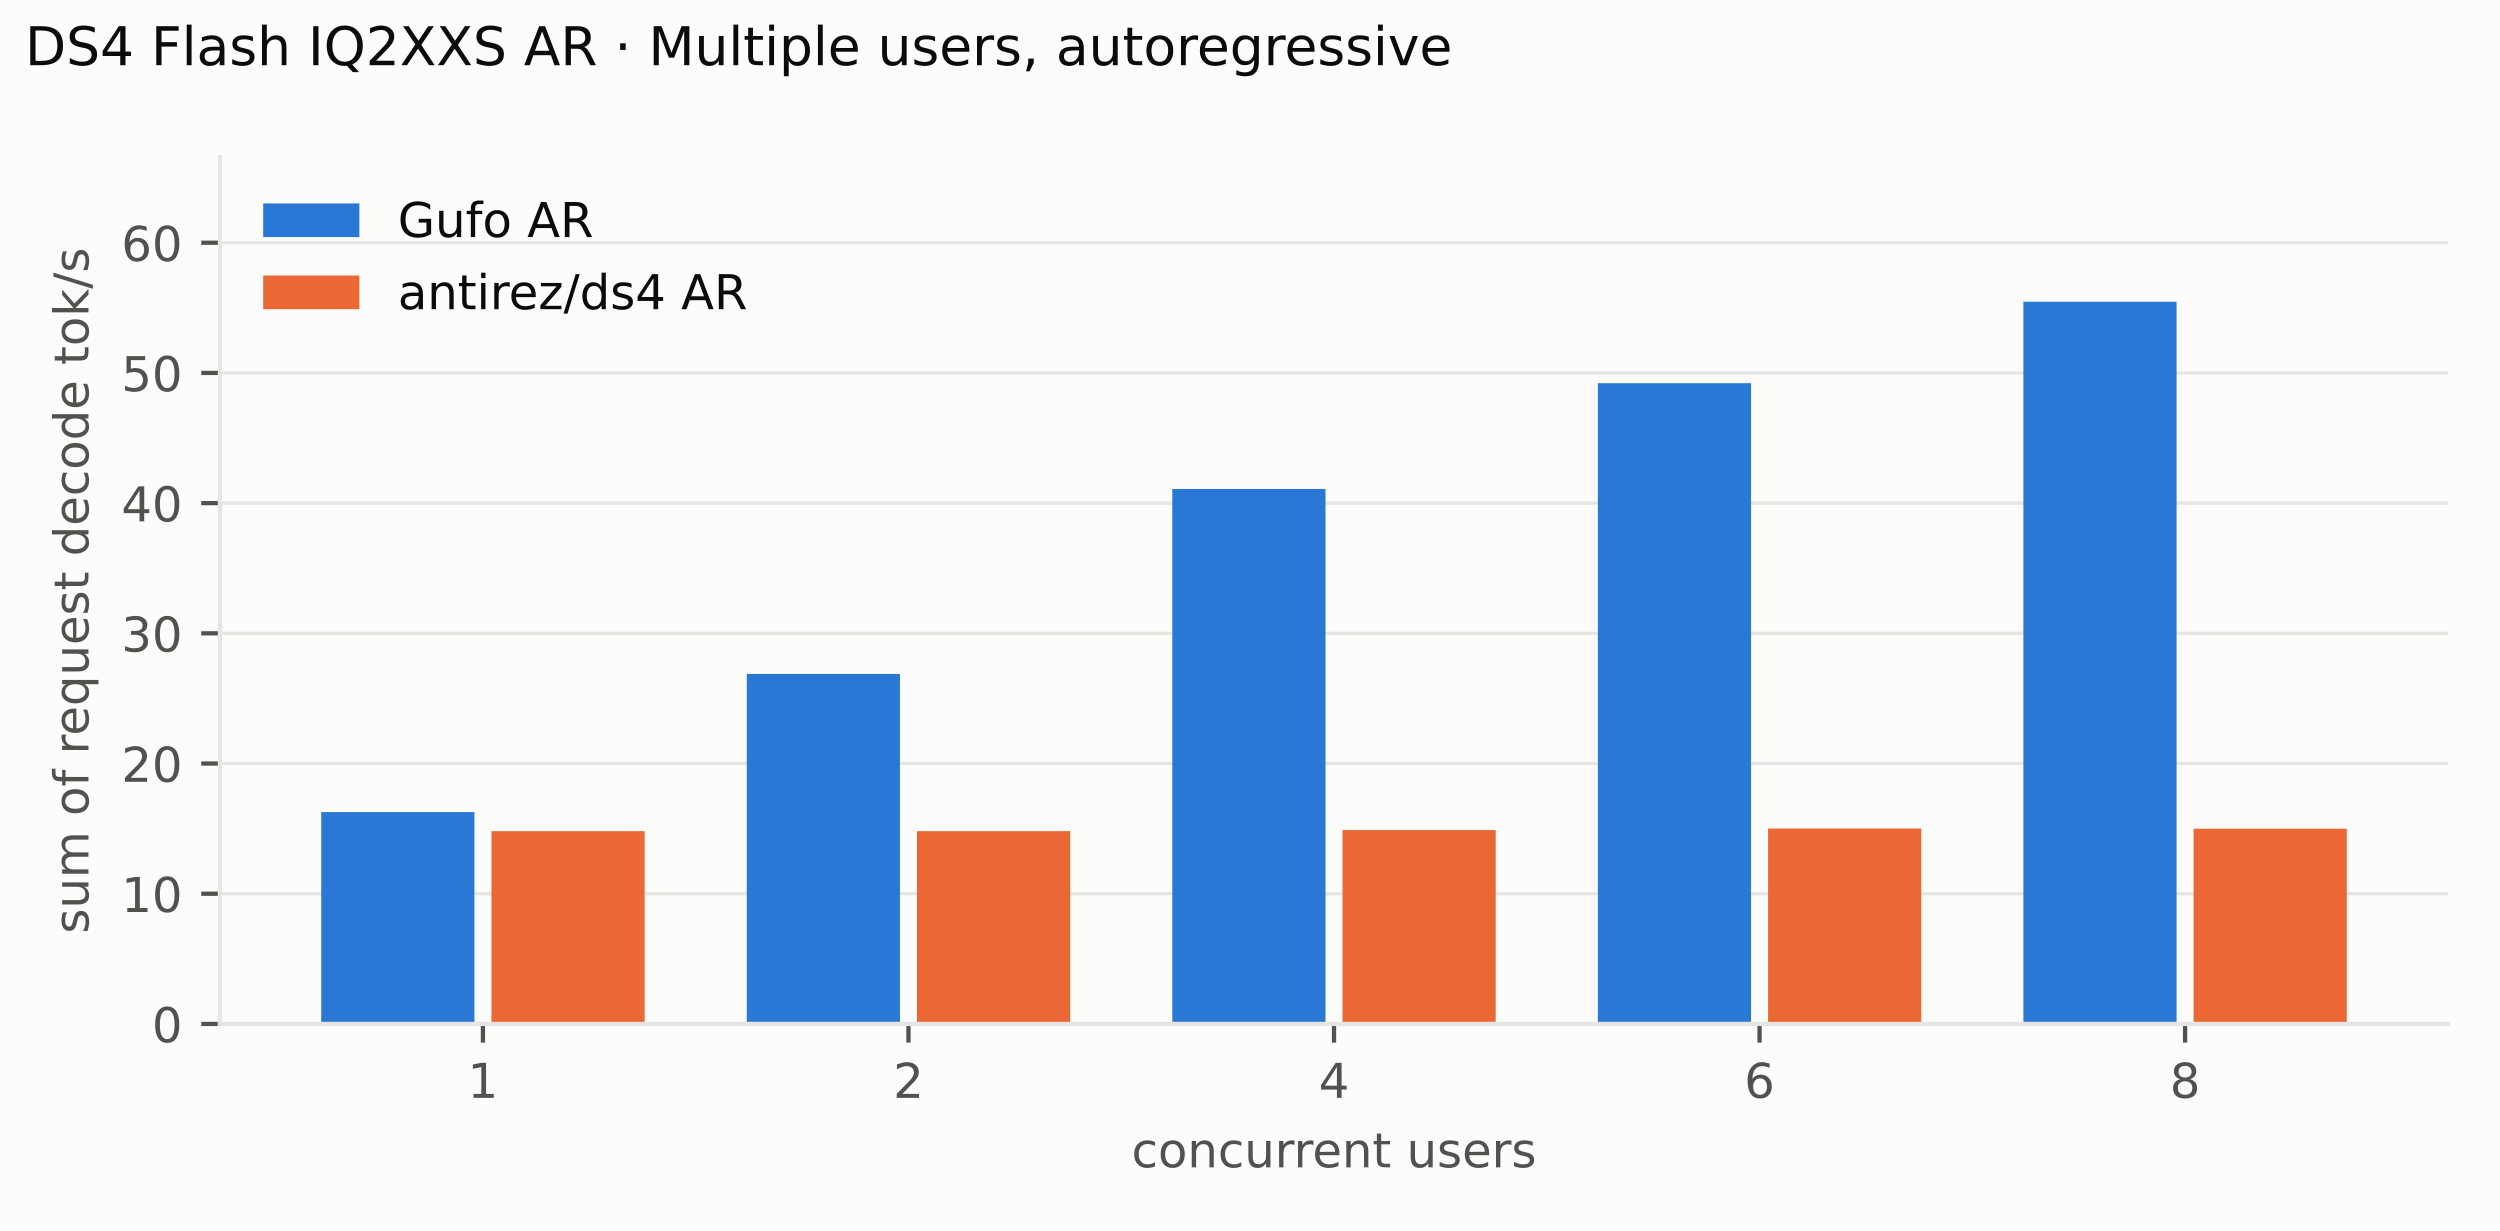
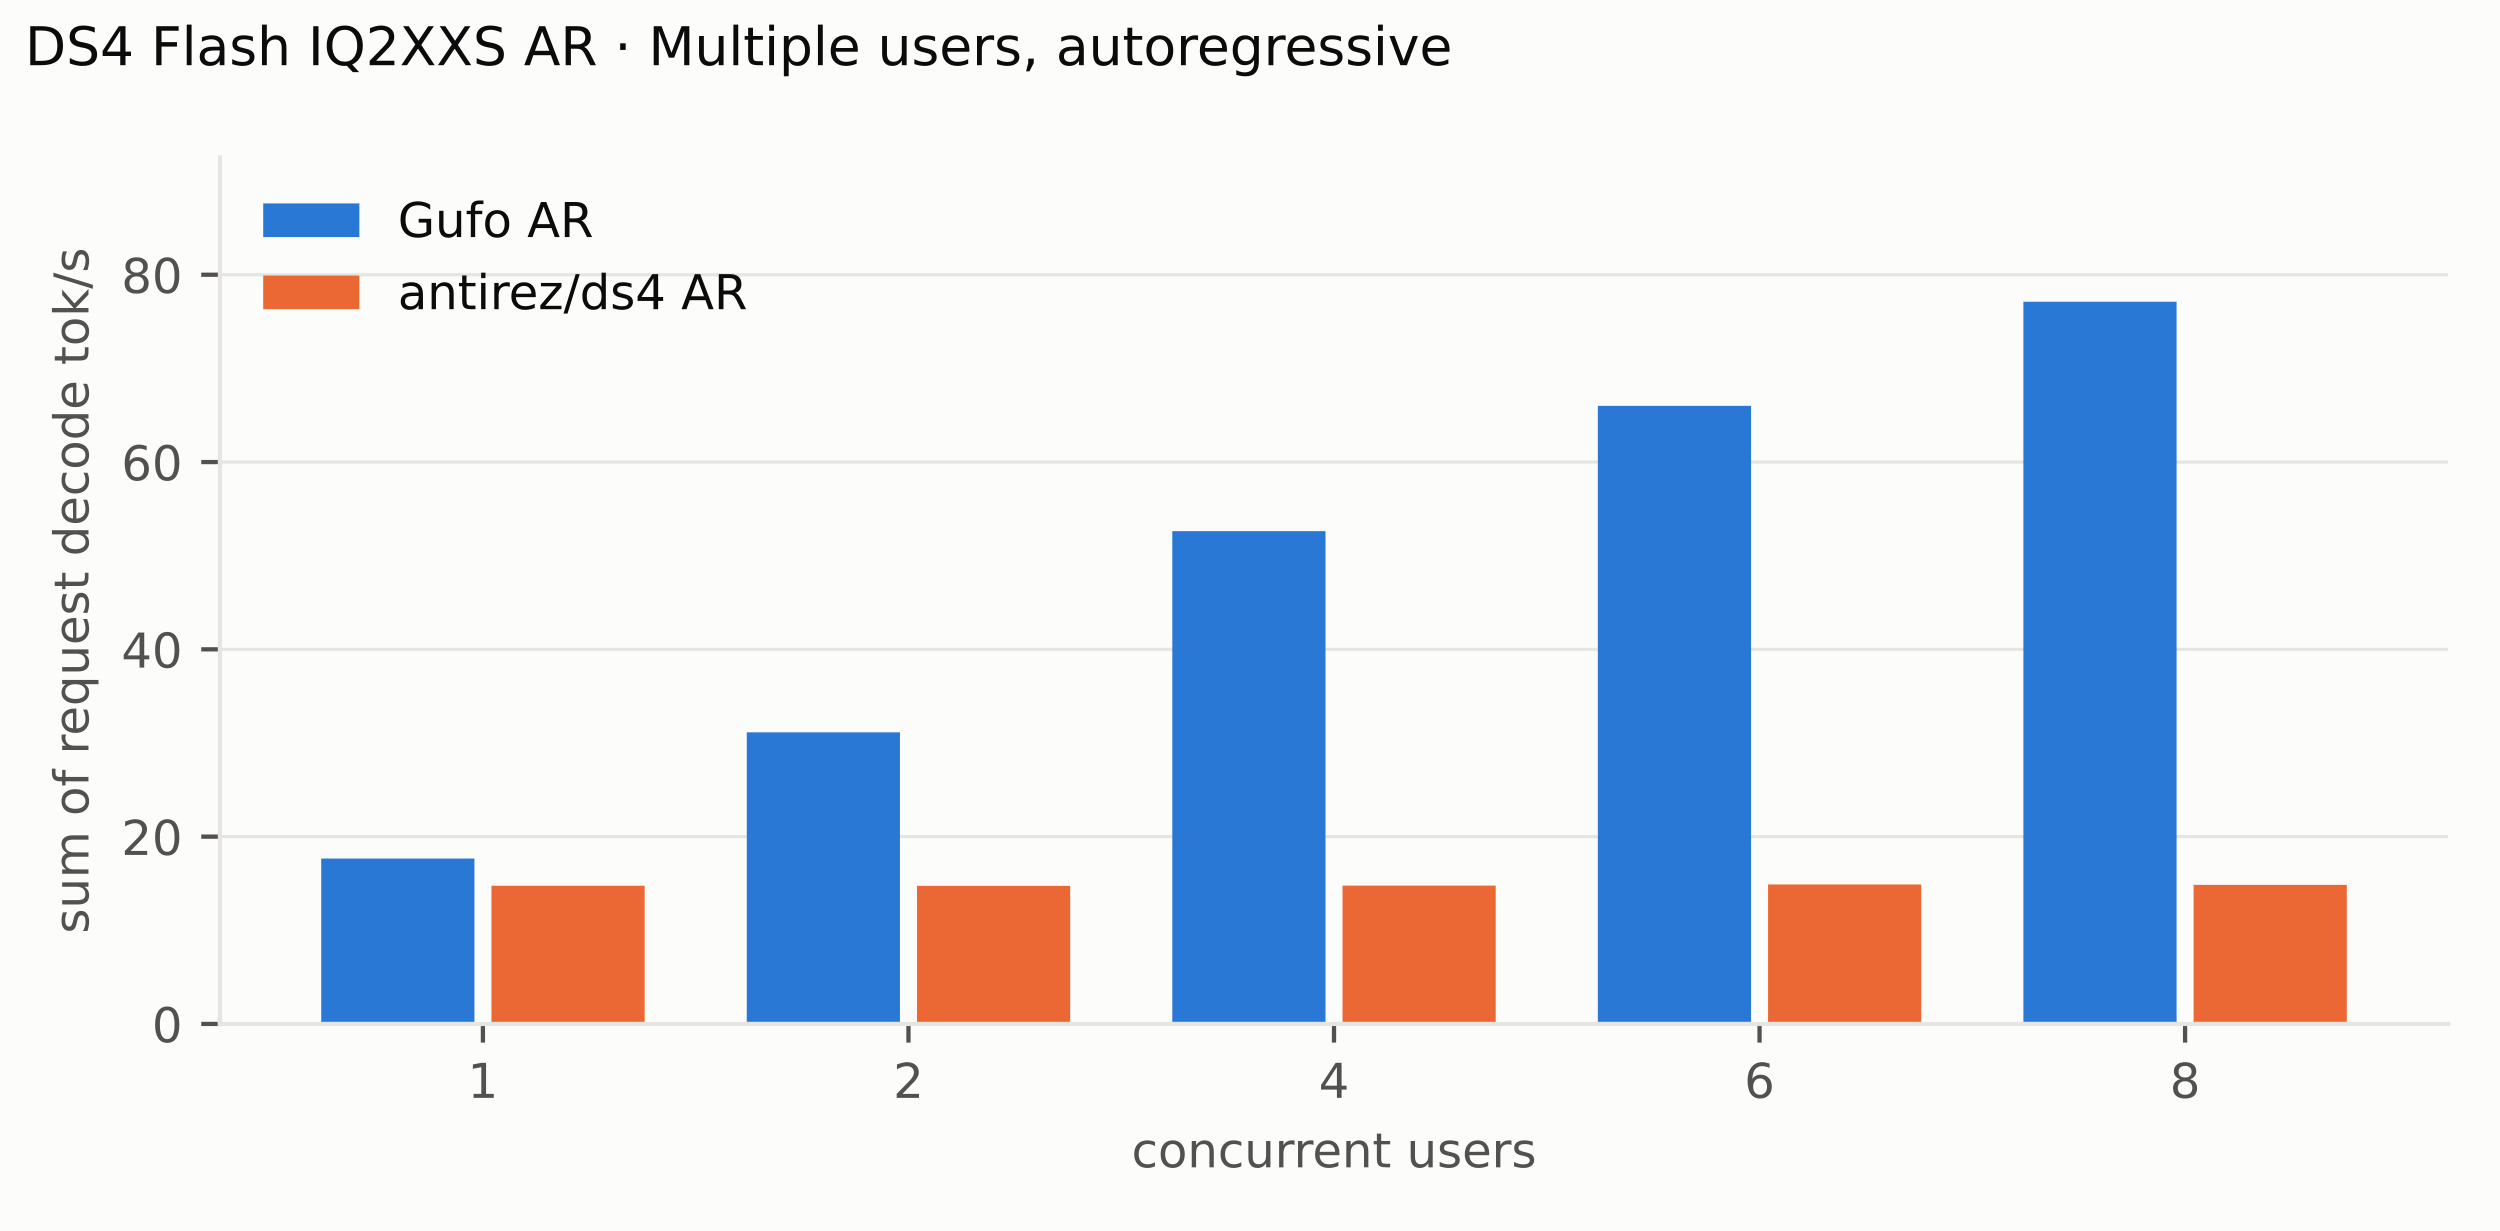
<svg xmlns="http://www.w3.org/2000/svg" xmlns:xlink="http://www.w3.org/1999/xlink" width="468pt" height="230.4pt" viewBox="0 0 468 230.4" version="1.1">
  <defs>
    <style type="text/css">*{stroke-linejoin: round; stroke-linecap: butt}</style>
  </defs>
  <g id="figure_1">
    <g id="patch_1">
      <path d="M 0 230.4 L 468 230.4 L 468 0 L 0 0 z " style="fill: #fcfcfb" />
    </g>
    <g id="axes_1">
      <g id="patch_2">
        <path d="M 41.173 191.68 L 458.28 191.68 L 458.28 29.441 L 41.173 29.441 z " style="fill: #fcfcfb" />
      </g>
      <g id="matplotlib.axis_1">
        <g id="xtick_1">
          <g id="line2d_1">
            <defs>
              <path id="m1ebf051f68" d="M 0 0 L 0 3.5 " style="stroke: #52514e; stroke-width: 0.8" />
            </defs>
            <g>
              <use xlink:href="#m1ebf051f68" x="90.404" y="191.68" style="fill: #52514e; stroke: #52514e; stroke-width: 0.8" />
            </g>
          </g>
          <g id="text_1">
            <text style="font-size: 9px; font-family: 'DejaVu Sans', 'Bitstream Vera Sans', 'Computer Modern Sans Serif', 'Lucida Grande', 'Verdana', 'Geneva', 'Lucid', 'Arial', 'Helvetica', 'Avant Garde', sans-serif; text-anchor: middle; fill: #52514e" x="90.404" y="205.518" transform="rotate(-0 90.40391 205.5179)">1</text>
          </g>
        </g>
        <g id="xtick_2">
          <g id="line2d_2">
            <g>
              <use xlink:href="#m1ebf051f68" x="170.065" y="191.68" style="fill: #52514e; stroke: #52514e; stroke-width: 0.8" />
            </g>
          </g>
          <g id="text_2">
            <text style="font-size: 9px; font-family: 'DejaVu Sans', 'Bitstream Vera Sans', 'Computer Modern Sans Serif', 'Lucida Grande', 'Verdana', 'Geneva', 'Lucid', 'Arial', 'Helvetica', 'Avant Garde', sans-serif; text-anchor: middle; fill: #52514e" x="170.065" y="205.518" transform="rotate(-0 170.0653 205.5179)">2</text>
          </g>
        </g>
        <g id="xtick_3">
          <g id="line2d_3">
            <g>
              <use xlink:href="#m1ebf051f68" x="249.727" y="191.68" style="fill: #52514e; stroke: #52514e; stroke-width: 0.8" />
            </g>
          </g>
          <g id="text_3">
            <text style="font-size: 9px; font-family: 'DejaVu Sans', 'Bitstream Vera Sans', 'Computer Modern Sans Serif', 'Lucida Grande', 'Verdana', 'Geneva', 'Lucid', 'Arial', 'Helvetica', 'Avant Garde', sans-serif; text-anchor: middle; fill: #52514e" x="249.727" y="205.518" transform="rotate(-0 249.7266 205.5179)">4</text>
          </g>
        </g>
        <g id="xtick_4">
          <g id="line2d_4">
            <g>
              <use xlink:href="#m1ebf051f68" x="329.388" y="191.68" style="fill: #52514e; stroke: #52514e; stroke-width: 0.8" />
            </g>
          </g>
          <g id="text_4">
            <text style="font-size: 9px; font-family: 'DejaVu Sans', 'Bitstream Vera Sans', 'Computer Modern Sans Serif', 'Lucida Grande', 'Verdana', 'Geneva', 'Lucid', 'Arial', 'Helvetica', 'Avant Garde', sans-serif; text-anchor: middle; fill: #52514e" x="329.388" y="205.518" transform="rotate(-0 329.3879 205.5179)">6</text>
          </g>
        </g>
        <g id="xtick_5">
          <g id="line2d_5">
            <g>
              <use xlink:href="#m1ebf051f68" x="409.049" y="191.68" style="fill: #52514e; stroke: #52514e; stroke-width: 0.8" />
            </g>
          </g>
          <g id="text_5">
            <text style="font-size: 9px; font-family: 'DejaVu Sans', 'Bitstream Vera Sans', 'Computer Modern Sans Serif', 'Lucida Grande', 'Verdana', 'Geneva', 'Lucid', 'Arial', 'Helvetica', 'Avant Garde', sans-serif; text-anchor: middle; fill: #52514e" x="409.049" y="205.518" transform="rotate(-0 409.0493 205.5179)">8</text>
          </g>
        </g>
        <g id="text_6">
          <text style="font-size: 9px; font-family: 'DejaVu Sans', 'Bitstream Vera Sans', 'Computer Modern Sans Serif', 'Lucida Grande', 'Verdana', 'Geneva', 'Lucid', 'Arial', 'Helvetica', 'Avant Garde', sans-serif; text-anchor: middle; fill: #52514e" x="249.727" y="218.518" transform="rotate(-0 249.7266 218.5179)">concurrent users</text>
        </g>
      </g>
      <g id="matplotlib.axis_2">
        <g id="ytick_1">
          <g id="line2d_6">
            <path d="M 41.173 191.68 L 458.28 191.68 " clip-path="url(#p2d3f1ae1b2)" style="fill: none; stroke: #e6e5e1; stroke-width: 0.6; stroke-linecap: square" />
          </g>
          <g id="line2d_7">
            <defs>
              <path id="m680e5b1e24" d="M 0 0 L -3.5 0 " style="stroke: #52514e; stroke-width: 0.8" />
            </defs>
            <g>
              <use xlink:href="#m680e5b1e24" x="41.173" y="191.68" style="fill: #52514e; stroke: #52514e; stroke-width: 0.8" />
            </g>
          </g>
          <g id="text_7">
            <text style="font-size: 9px; font-family: 'DejaVu Sans', 'Bitstream Vera Sans', 'Computer Modern Sans Serif', 'Lucida Grande', 'Verdana', 'Geneva', 'Lucid', 'Arial', 'Helvetica', 'Avant Garde', sans-serif; text-anchor: end; fill: #52514e" x="34.173" y="195.099" transform="rotate(-0 34.1732 195.0989)">0</text>
          </g>
        </g>
        <g id="ytick_2">
          <g id="line2d_8">
-             <path d="M 41.173 167.307 L 458.28 167.307 " clip-path="url(#p2d3f1ae1b2)" style="fill: none; stroke: #e6e5e1; stroke-width: 0.6; stroke-linecap: square" />
+             <path d="M 41.173 156.618 L 458.28 156.618 " clip-path="url(#p2d3f1ae1b2)" style="fill: none; stroke: #e6e5e1; stroke-width: 0.6; stroke-linecap: square" />
          </g>
          <g id="line2d_9">
            <g>
-               <use xlink:href="#m680e5b1e24" x="41.173" y="167.307" style="fill: #52514e; stroke: #52514e; stroke-width: 0.8" />
+               <use xlink:href="#m680e5b1e24" x="41.173" y="156.618" style="fill: #52514e; stroke: #52514e; stroke-width: 0.8" />
            </g>
          </g>
          <g id="text_8">
-             <text style="font-size: 9px; font-family: 'DejaVu Sans', 'Bitstream Vera Sans', 'Computer Modern Sans Serif', 'Lucida Grande', 'Verdana', 'Geneva', 'Lucid', 'Arial', 'Helvetica', 'Avant Garde', sans-serif; text-anchor: end; fill: #52514e" x="34.173" y="170.726" transform="rotate(-0 34.1732 170.7255)">10</text>
+             <text style="font-size: 9px; font-family: 'DejaVu Sans', 'Bitstream Vera Sans', 'Computer Modern Sans Serif', 'Lucida Grande', 'Verdana', 'Geneva', 'Lucid', 'Arial', 'Helvetica', 'Avant Garde', sans-serif; text-anchor: end; fill: #52514e" x="34.173" y="160.037" transform="rotate(-0 34.1732 160.0369)">20</text>
          </g>
        </g>
        <g id="ytick_3">
          <g id="line2d_10">
-             <path d="M 41.173 142.933 L 458.28 142.933 " clip-path="url(#p2d3f1ae1b2)" style="fill: none; stroke: #e6e5e1; stroke-width: 0.6; stroke-linecap: square" />
+             <path d="M 41.173 121.556 L 458.28 121.556 " clip-path="url(#p2d3f1ae1b2)" style="fill: none; stroke: #e6e5e1; stroke-width: 0.6; stroke-linecap: square" />
          </g>
          <g id="line2d_11">
            <g>
-               <use xlink:href="#m680e5b1e24" x="41.173" y="142.933" style="fill: #52514e; stroke: #52514e; stroke-width: 0.8" />
+               <use xlink:href="#m680e5b1e24" x="41.173" y="121.556" style="fill: #52514e; stroke: #52514e; stroke-width: 0.8" />
            </g>
          </g>
          <g id="text_9">
-             <text style="font-size: 9px; font-family: 'DejaVu Sans', 'Bitstream Vera Sans', 'Computer Modern Sans Serif', 'Lucida Grande', 'Verdana', 'Geneva', 'Lucid', 'Arial', 'Helvetica', 'Avant Garde', sans-serif; text-anchor: end; fill: #52514e" x="34.173" y="146.352" transform="rotate(-0 34.1732 146.3521)">20</text>
+             <text style="font-size: 9px; font-family: 'DejaVu Sans', 'Bitstream Vera Sans', 'Computer Modern Sans Serif', 'Lucida Grande', 'Verdana', 'Geneva', 'Lucid', 'Arial', 'Helvetica', 'Avant Garde', sans-serif; text-anchor: end; fill: #52514e" x="34.173" y="124.975" transform="rotate(-0 34.1732 124.9748)">40</text>
          </g>
        </g>
        <g id="ytick_4">
          <g id="line2d_12">
-             <path d="M 41.173 118.56 L 458.28 118.56 " clip-path="url(#p2d3f1ae1b2)" style="fill: none; stroke: #e6e5e1; stroke-width: 0.6; stroke-linecap: square" />
+             <path d="M 41.173 86.494 L 458.28 86.494 " clip-path="url(#p2d3f1ae1b2)" style="fill: none; stroke: #e6e5e1; stroke-width: 0.6; stroke-linecap: square" />
          </g>
          <g id="line2d_13">
            <g>
-               <use xlink:href="#m680e5b1e24" x="41.173" y="118.56" style="fill: #52514e; stroke: #52514e; stroke-width: 0.8" />
+               <use xlink:href="#m680e5b1e24" x="41.173" y="86.494" style="fill: #52514e; stroke: #52514e; stroke-width: 0.8" />
            </g>
          </g>
          <g id="text_10">
-             <text style="font-size: 9px; font-family: 'DejaVu Sans', 'Bitstream Vera Sans', 'Computer Modern Sans Serif', 'Lucida Grande', 'Verdana', 'Geneva', 'Lucid', 'Arial', 'Helvetica', 'Avant Garde', sans-serif; text-anchor: end; fill: #52514e" x="34.173" y="121.979" transform="rotate(-0 34.1732 121.9787)">30</text>
+             <text style="font-size: 9px; font-family: 'DejaVu Sans', 'Bitstream Vera Sans', 'Computer Modern Sans Serif', 'Lucida Grande', 'Verdana', 'Geneva', 'Lucid', 'Arial', 'Helvetica', 'Avant Garde', sans-serif; text-anchor: end; fill: #52514e" x="34.173" y="89.913" transform="rotate(-0 34.1732 89.91273)">60</text>
          </g>
        </g>
        <g id="ytick_5">
          <g id="line2d_14">
-             <path d="M 41.173 94.186 L 458.28 94.186 " clip-path="url(#p2d3f1ae1b2)" style="fill: none; stroke: #e6e5e1; stroke-width: 0.6; stroke-linecap: square" />
+             <path d="M 41.173 51.432 L 458.28 51.432 " clip-path="url(#p2d3f1ae1b2)" style="fill: none; stroke: #e6e5e1; stroke-width: 0.6; stroke-linecap: square" />
          </g>
          <g id="line2d_15">
            <g>
-               <use xlink:href="#m680e5b1e24" x="41.173" y="94.186" style="fill: #52514e; stroke: #52514e; stroke-width: 0.8" />
+               <use xlink:href="#m680e5b1e24" x="41.173" y="51.432" style="fill: #52514e; stroke: #52514e; stroke-width: 0.8" />
            </g>
          </g>
          <g id="text_11">
-             <text style="font-size: 9px; font-family: 'DejaVu Sans', 'Bitstream Vera Sans', 'Computer Modern Sans Serif', 'Lucida Grande', 'Verdana', 'Geneva', 'Lucid', 'Arial', 'Helvetica', 'Avant Garde', sans-serif; text-anchor: end; fill: #52514e" x="34.173" y="97.605" transform="rotate(-0 34.1732 97.60527)">40</text>
-           </g>
-         </g>
-         <g id="ytick_6">
-           <g id="line2d_16">
-             <path d="M 41.173 69.813 L 458.28 69.813 " clip-path="url(#p2d3f1ae1b2)" style="fill: none; stroke: #e6e5e1; stroke-width: 0.6; stroke-linecap: square" />
-           </g>
-           <g id="line2d_17">
-             <g>
-               <use xlink:href="#m680e5b1e24" x="41.173" y="69.813" style="fill: #52514e; stroke: #52514e; stroke-width: 0.8" />
-             </g>
-           </g>
-           <g id="text_12">
-             <text style="font-size: 9px; font-family: 'DejaVu Sans', 'Bitstream Vera Sans', 'Computer Modern Sans Serif', 'Lucida Grande', 'Verdana', 'Geneva', 'Lucid', 'Arial', 'Helvetica', 'Avant Garde', sans-serif; text-anchor: end; fill: #52514e" x="34.173" y="73.232" transform="rotate(-0 34.1732 73.23186)">50</text>
-           </g>
-         </g>
-         <g id="ytick_7">
-           <g id="line2d_18">
-             <path d="M 41.173 45.439 L 458.28 45.439 " clip-path="url(#p2d3f1ae1b2)" style="fill: none; stroke: #e6e5e1; stroke-width: 0.6; stroke-linecap: square" />
-           </g>
-           <g id="line2d_19">
-             <g>
-               <use xlink:href="#m680e5b1e24" x="41.173" y="45.439" style="fill: #52514e; stroke: #52514e; stroke-width: 0.8" />
-             </g>
-           </g>
-           <g id="text_13">
-             <text style="font-size: 9px; font-family: 'DejaVu Sans', 'Bitstream Vera Sans', 'Computer Modern Sans Serif', 'Lucida Grande', 'Verdana', 'Geneva', 'Lucid', 'Arial', 'Helvetica', 'Avant Garde', sans-serif; text-anchor: end; fill: #52514e" x="34.173" y="48.858" transform="rotate(-0 34.1732 48.85844)">60</text>
-           </g>
-         </g>
-         <g id="text_14">
+             <text style="font-size: 9px; font-family: 'DejaVu Sans', 'Bitstream Vera Sans', 'Computer Modern Sans Serif', 'Lucida Grande', 'Verdana', 'Geneva', 'Lucid', 'Arial', 'Helvetica', 'Avant Garde', sans-serif; text-anchor: end; fill: #52514e" x="34.173" y="54.851" transform="rotate(-0 34.1732 54.85066)">80</text>
+           </g>
+         </g>
+         <g id="text_12">
          <text style="font-size: 9px; font-family: 'DejaVu Sans', 'Bitstream Vera Sans', 'Computer Modern Sans Serif', 'Lucida Grande', 'Verdana', 'Geneva', 'Lucid', 'Arial', 'Helvetica', 'Avant Garde', sans-serif; text-anchor: middle; fill: #52514e" x="16.559" y="110.56" transform="rotate(-90 16.55859 110.5604)">sum of request decode tok/s</text>
        </g>
      </g>
      <g id="patch_3">
-         <path d="M 60.133 191.68 L 88.811 191.68 L 88.811 152.024 L 60.133 152.024 z " clip-path="url(#p2d3f1ae1b2)" style="fill: #2a78d6" />
+         <path d="M 60.133 191.68 L 88.811 191.68 L 88.811 160.72 L 60.133 160.72 z " clip-path="url(#p2d3f1ae1b2)" style="fill: #2a78d6" />
      </g>
      <g id="patch_4">
-         <path d="M 139.794 191.68 L 168.472 191.68 L 168.472 126.164 L 139.794 126.164 z " clip-path="url(#p2d3f1ae1b2)" style="fill: #2a78d6" />
+         <path d="M 139.794 191.68 L 168.472 191.68 L 168.472 137.088 L 139.794 137.088 z " clip-path="url(#p2d3f1ae1b2)" style="fill: #2a78d6" />
      </g>
      <g id="patch_5">
-         <path d="M 219.455 191.68 L 248.133 191.68 L 248.133 91.53 L 219.455 91.53 z " clip-path="url(#p2d3f1ae1b2)" style="fill: #2a78d6" />
+         <path d="M 219.455 191.68 L 248.133 191.68 L 248.133 99.432 L 219.455 99.432 z " clip-path="url(#p2d3f1ae1b2)" style="fill: #2a78d6" />
      </g>
      <g id="patch_6">
-         <path d="M 299.117 191.68 L 327.795 191.68 L 327.795 71.738 L 299.117 71.738 z " clip-path="url(#p2d3f1ae1b2)" style="fill: #2a78d6" />
+         <path d="M 299.117 191.68 L 327.795 191.68 L 327.795 75.975 L 299.117 75.975 z " clip-path="url(#p2d3f1ae1b2)" style="fill: #2a78d6" />
      </g>
      <g id="patch_7">
        <path d="M 378.778 191.68 L 407.456 191.68 L 407.456 56.481 L 378.778 56.481 z " clip-path="url(#p2d3f1ae1b2)" style="fill: #2a78d6" />
      </g>
      <g id="patch_8">
-         <path d="M 91.997 191.68 L 120.675 191.68 L 120.675 155.583 L 91.997 155.583 z " clip-path="url(#p2d3f1ae1b2)" style="fill: #eb6834" />
+         <path d="M 91.997 191.68 L 120.675 191.68 L 120.675 165.804 L 91.997 165.804 z " clip-path="url(#p2d3f1ae1b2)" style="fill: #eb6834" />
      </g>
      <g id="patch_9">
-         <path d="M 171.658 191.68 L 200.337 191.68 L 200.337 155.583 L 171.658 155.583 z " clip-path="url(#p2d3f1ae1b2)" style="fill: #eb6834" />
+         <path d="M 171.658 191.68 L 200.337 191.68 L 200.337 165.839 L 171.658 165.839 z " clip-path="url(#p2d3f1ae1b2)" style="fill: #eb6834" />
      </g>
      <g id="patch_10">
-         <path d="M 251.32 191.68 L 279.998 191.68 L 279.998 155.388 L 251.32 155.388 z " clip-path="url(#p2d3f1ae1b2)" style="fill: #eb6834" />
+         <path d="M 251.32 191.68 L 279.998 191.68 L 279.998 165.787 L 251.32 165.787 z " clip-path="url(#p2d3f1ae1b2)" style="fill: #eb6834" />
      </g>
      <g id="patch_11">
-         <path d="M 330.981 191.68 L 359.659 191.68 L 359.659 155.095 L 330.981 155.095 z " clip-path="url(#p2d3f1ae1b2)" style="fill: #eb6834" />
+         <path d="M 330.981 191.68 L 359.659 191.68 L 359.659 165.576 L 330.981 165.576 z " clip-path="url(#p2d3f1ae1b2)" style="fill: #eb6834" />
      </g>
      <g id="patch_12">
-         <path d="M 410.643 191.68 L 439.321 191.68 L 439.321 155.144 L 410.643 155.144 z " clip-path="url(#p2d3f1ae1b2)" style="fill: #eb6834" />
+         <path d="M 410.643 191.68 L 439.321 191.68 L 439.321 165.646 L 410.643 165.646 z " clip-path="url(#p2d3f1ae1b2)" style="fill: #eb6834" />
      </g>
      <g id="patch_13">
        <path d="M 41.173 191.68 L 41.173 29.441 " style="fill: none; stroke: #e6e5e1; stroke-width: 0.8; stroke-linejoin: miter; stroke-linecap: square" />
      </g>
      <g id="patch_14">
        <path d="M 41.173 191.68 L 458.28 191.68 " style="fill: none; stroke: #e6e5e1; stroke-width: 0.8; stroke-linejoin: miter; stroke-linecap: square" />
      </g>
      <g id="legend_1">
        <g id="patch_15">
          <path d="M 49.273 44.379 L 67.273 44.379 L 67.273 38.079 L 49.273 38.079 z " style="fill: #2a78d6" />
        </g>
-         <g id="text_15">
+         <g id="text_13">
          <text style="font-size: 9px; font-family: 'DejaVu Sans', 'Bitstream Vera Sans', 'Computer Modern Sans Serif', 'Lucida Grande', 'Verdana', 'Geneva', 'Lucid', 'Arial', 'Helvetica', 'Avant Garde', sans-serif; text-anchor: start; fill: #0b0b0b" x="74.473" y="44.379" transform="rotate(-0 74.4732 44.37938)">Gufo AR</text>
        </g>
        <g id="patch_16">
          <path d="M 49.273 57.88 L 67.273 57.88 L 67.273 51.58 L 49.273 51.58 z " style="fill: #eb6834" />
        </g>
-         <g id="text_16">
+         <g id="text_14">
          <text style="font-size: 9px; font-family: 'DejaVu Sans', 'Bitstream Vera Sans', 'Computer Modern Sans Serif', 'Lucida Grande', 'Verdana', 'Geneva', 'Lucid', 'Arial', 'Helvetica', 'Avant Garde', sans-serif; text-anchor: start; fill: #0b0b0b" x="74.473" y="57.88" transform="rotate(-0 74.4732 57.88008)">antirez/ds4 AR</text>
        </g>
      </g>
    </g>
-     <g id="text_17">
+     <g id="text_15">
      <text style="font-size: 10px; font-family: 'DejaVu Sans', 'Bitstream Vera Sans', 'Computer Modern Sans Serif', 'Lucida Grande', 'Verdana', 'Geneva', 'Lucid', 'Arial', 'Helvetica', 'Avant Garde', sans-serif; text-anchor: start; fill: #0b0b0b" x="4.68" y="12.206" transform="rotate(-0 4.68 12.20644)">DS4 Flash IQ2XXS AR · Multiple users, autoregressive</text>
    </g>
  </g>
  <defs>
    <clipPath id="p2d3f1ae1b2">
      <rect x="41.173" y="29.441" width="417.107" height="162.239" />
    </clipPath>
  </defs>
</svg>
